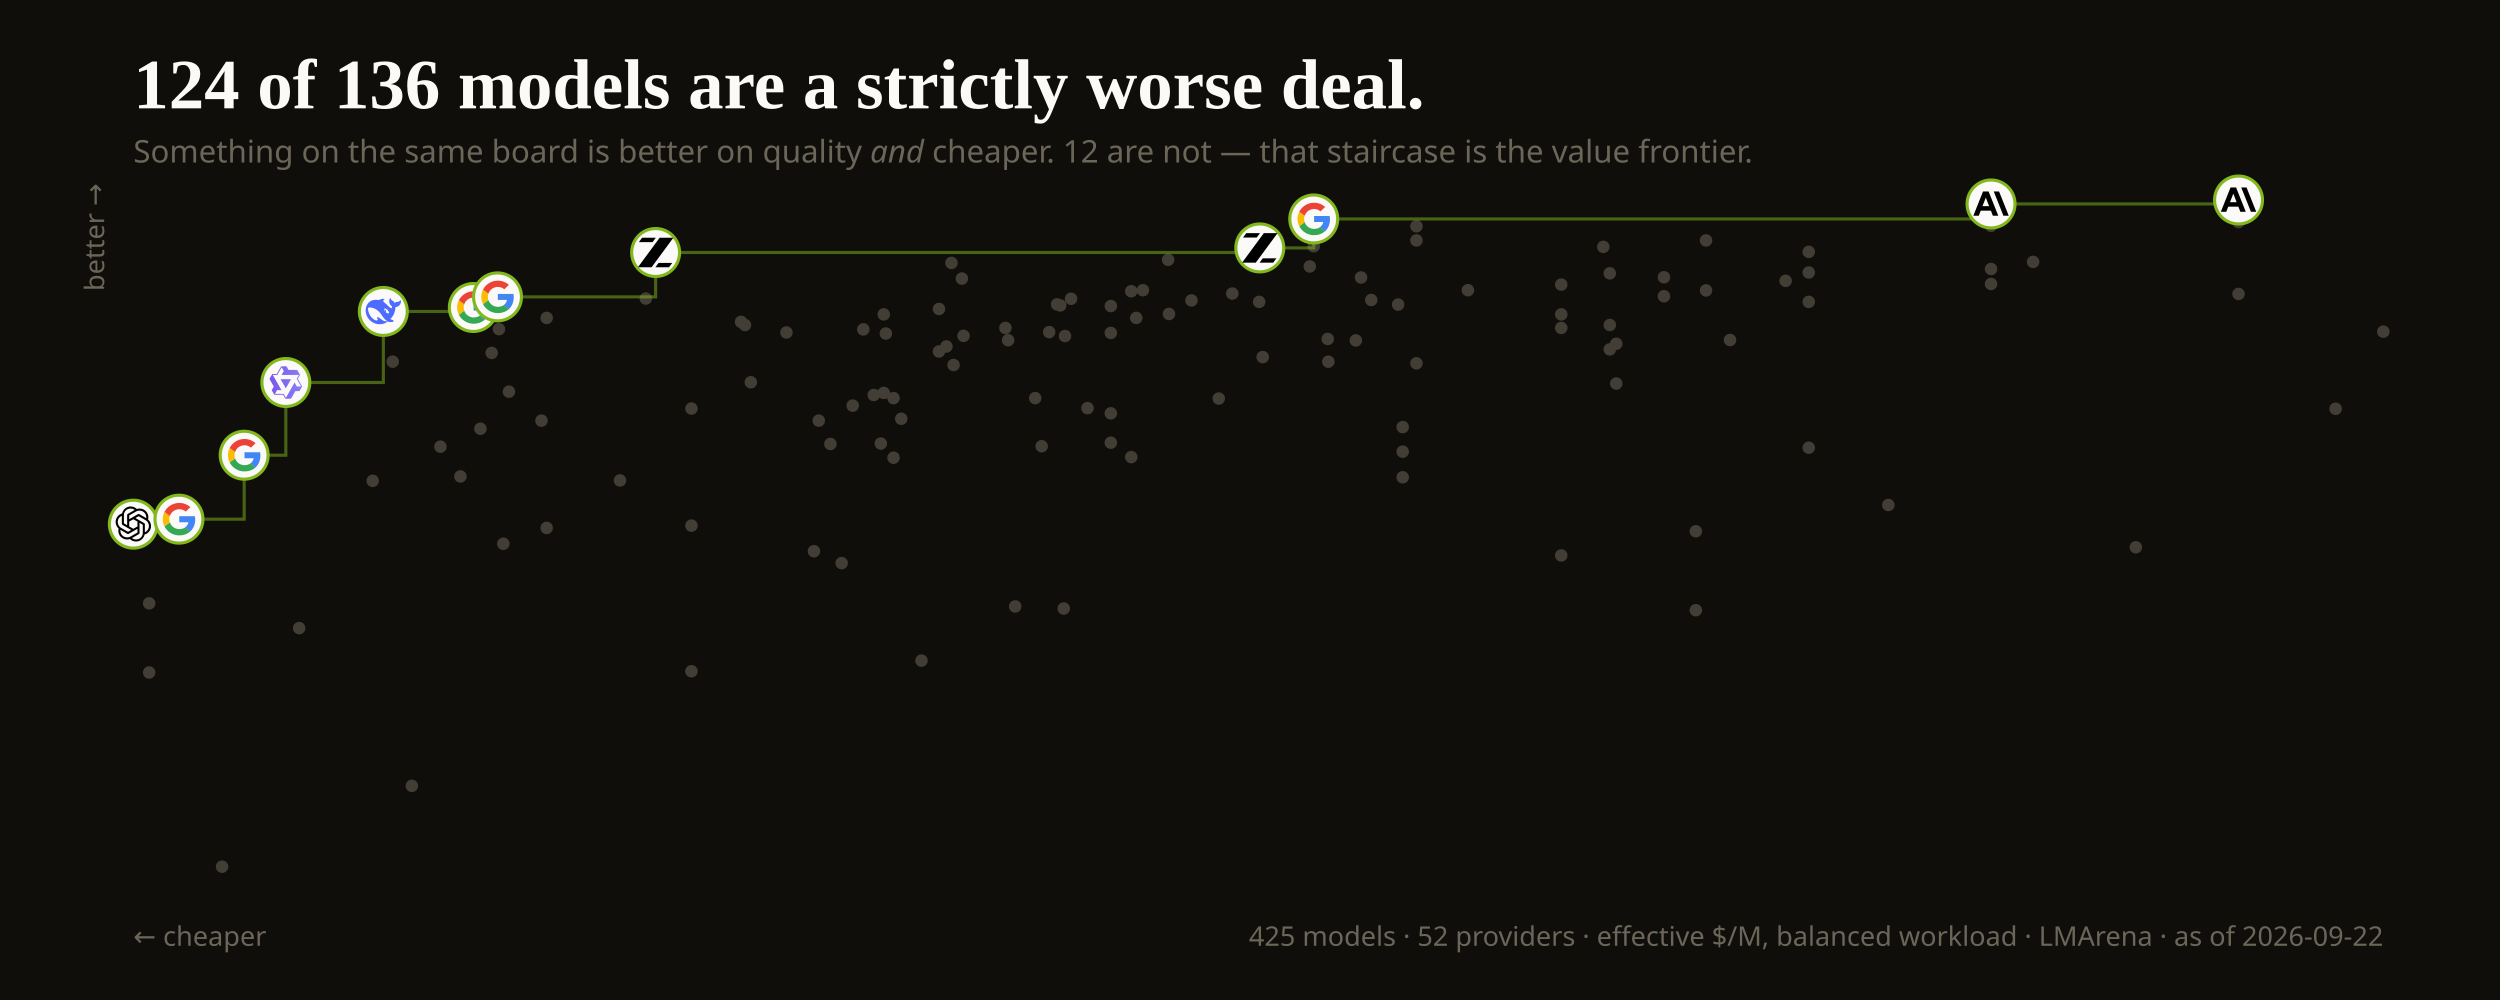
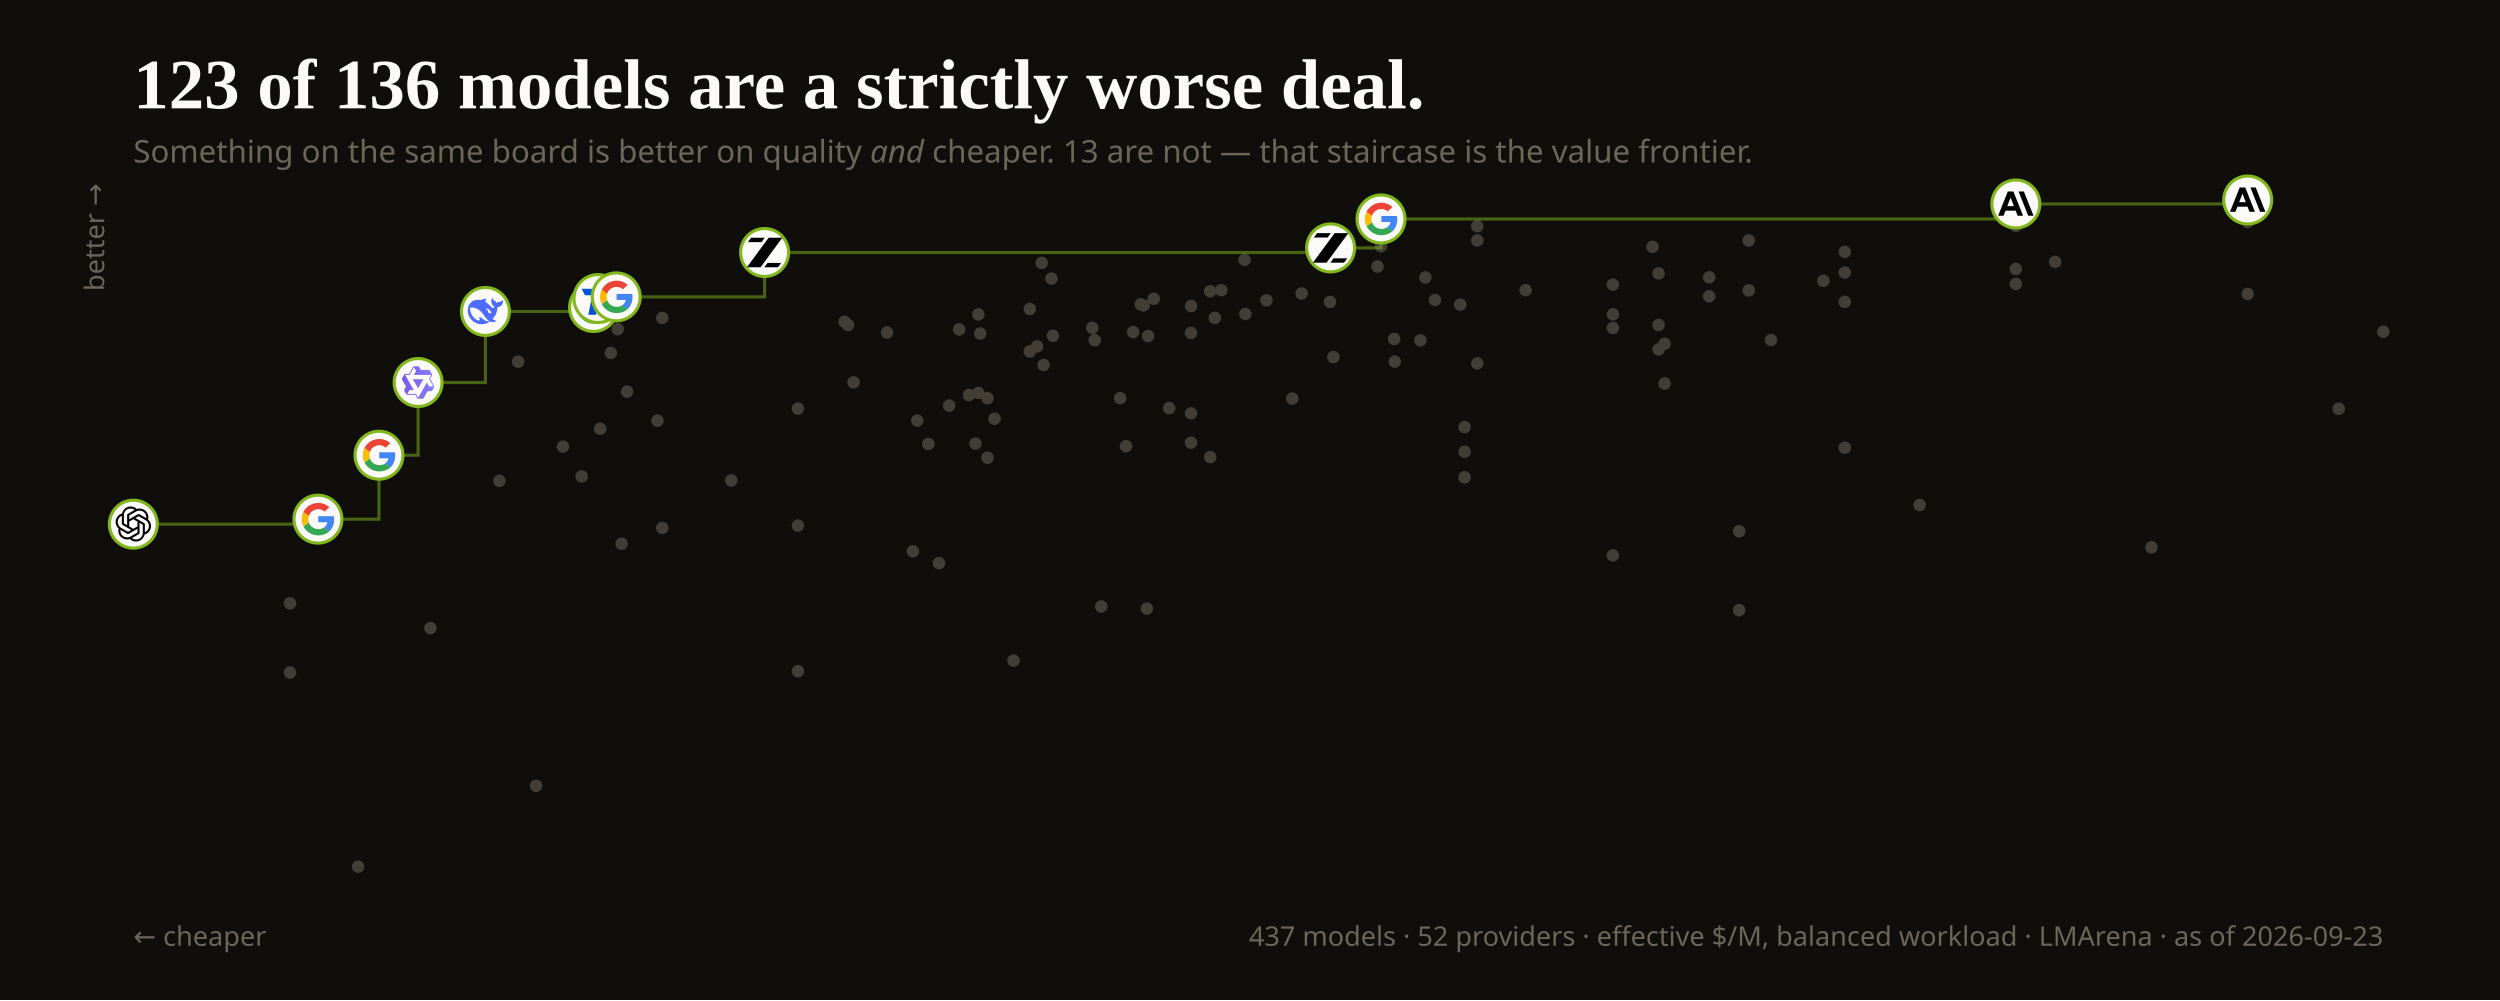
- <svg xmlns="http://www.w3.org/2000/svg" viewBox="0 0 1200 480" width="1200" height="480" role="img" aria-label="124 of 136 rated, priced models are beaten on quality and undercut on price. 12 are not.">
+ <svg xmlns="http://www.w3.org/2000/svg" viewBox="0 0 1200 480" width="1200" height="480" role="img" aria-label="123 of 136 rated, priced models are beaten on quality and undercut on price. 13 are not.">
  <rect width="1200" height="480" fill="#0F0E0B" />
-   <text x="64" y="52" fill="#FBFAF8" font-family="Georgia, 'Times New Roman', serif" font-size="34" font-weight="600">124 of 136 models are a strictly worse deal.</text>
-   <text x="64" y="78" fill="#6C6659" font-family="system-ui, sans-serif" font-size="15">Something on the same board is better on quality <tspan font-style="italic">and</tspan> cheaper. 12 are not — that staircase is the value frontier.</text>
-   <path d="M1074.5 141.1m-3 0a3 3 0 1 0 6 0a3 3 0 1 0 -6 0M679.9 108.6m-3 0a3 3 0 1 0 6 0a3 3 0 1 0 -6 0M178.9 230.8m-3 0a3 3 0 1 0 6 0a3 3 0 1 0 -6 0M571.9 144.2m-3 0a3 3 0 1 0 6 0a3 3 0 1 0 -6 0M630.6 108.1m-3 0a3 3 0 1 0 6 0a3 3 0 1 0 -6 0M749.4 150.9m-3 0a3 3 0 1 0 6 0a3 3 0 1 0 -6 0M244.3 188.0m-3 0a3 3 0 1 0 6 0a3 3 0 1 0 -6 0M483.9 163.3m-3 0a3 3 0 1 0 6 0a3 3 0 1 0 -6 0M630.6 118.2m-3 0a3 3 0 1 0 6 0a3 3 0 1 0 -6 0M533.2 146.9m-3 0a3 3 0 1 0 6 0a3 3 0 1 0 -6 0M658.2 144.0m-3 0a3 3 0 1 0 6 0a3 3 0 1 0 -6 0M868.2 120.9m-3 0a3 3 0 1 0 6 0a3 3 0 1 0 -6 0M679.9 115.4m-3 0a3 3 0 1 0 6 0a3 3 0 1 0 -6 0M424.2 150.9m-3 0a3 3 0 1 0 6 0a3 3 0 1 0 -6 0M818.9 139.4m-3 0a3 3 0 1 0 6 0a3 3 0 1 0 -6 0M798.7 133.1m-3 0a3 3 0 1 0 6 0a3 3 0 1 0 -6 0M749.4 136.6m-3 0a3 3 0 1 0 6 0a3 3 0 1 0 -6 0M310.0 143.3m-3 0a3 3 0 1 0 6 0a3 3 0 1 0 -6 0M798.7 142.2m-3 0a3 3 0 1 0 6 0a3 3 0 1 0 -6 0M560.7 124.7m-3 0a3 3 0 1 0 6 0a3 3 0 1 0 -6 0M1074.5 106.6m-3 0a3 3 0 1 0 6 0a3 3 0 1 0 -6 0M461.7 133.7m-3 0a3 3 0 1 0 6 0a3 3 0 1 0 -6 0M450.7 148.3m-3 0a3 3 0 1 0 6 0a3 3 0 1 0 -6 0M955.7 129.1m-3 0a3 3 0 1 0 6 0a3 3 0 1 0 -6 0M769.6 118.5m-3 0a3 3 0 1 0 6 0a3 3 0 1 0 -6 0M637.6 173.6m-3 0a3 3 0 1 0 6 0a3 3 0 1 0 -6 0M749.4 157.4m-3 0a3 3 0 1 0 6 0a3 3 0 1 0 -6 0M704.6 139.3m-3 0a3 3 0 1 0 6 0a3 3 0 1 0 -6 0M975.9 125.7m-3 0a3 3 0 1 0 6 0a3 3 0 1 0 -6 0M591.5 140.9m-3 0a3 3 0 1 0 6 0a3 3 0 1 0 -6 0M456.7 126.2m-3 0a3 3 0 1 0 6 0a3 3 0 1 0 -6 0M262.4 152.6m-3 0a3 3 0 1 0 6 0a3 3 0 1 0 -6 0M653.3 133.2m-3 0a3 3 0 1 0 6 0a3 3 0 1 0 -6 0M955.7 108.4m-3 0a3 3 0 1 0 6 0a3 3 0 1 0 -6 0M628.7 127.9m-3 0a3 3 0 1 0 6 0a3 3 0 1 0 -6 0M507.4 146.1m-3 0a3 3 0 1 0 6 0a3 3 0 1 0 -6 0M671.1 146.2m-3 0a3 3 0 1 0 6 0a3 3 0 1 0 -6 0M398.6 213.1m-3 0a3 3 0 1 0 6 0a3 3 0 1 0 -6 0M450.7 168.7m-3 0a3 3 0 1 0 6 0a3 3 0 1 0 -6 0M428.9 191.1m-3 0a3 3 0 1 0 6 0a3 3 0 1 0 -6 0M650.8 163.4m-3 0a3 3 0 1 0 6 0a3 3 0 1 0 -6 0M857.1 134.8m-3 0a3 3 0 1 0 6 0a3 3 0 1 0 -6 0M393.0 201.9m-3 0a3 3 0 1 0 6 0a3 3 0 1 0 -6 0M462.5 161.2m-3 0a3 3 0 1 0 6 0a3 3 0 1 0 -6 0M457.7 175.2m-3 0a3 3 0 1 0 6 0a3 3 0 1 0 -6 0M454.3 166.3m-3 0a3 3 0 1 0 6 0a3 3 0 1 0 -6 0M503.6 159.4m-3 0a3 3 0 1 0 6 0a3 3 0 1 0 -6 0M188.5 173.6m-3 0a3 3 0 1 0 6 0a3 3 0 1 0 -6 0M818.9 115.4m-3 0a3 3 0 1 0 6 0a3 3 0 1 0 -6 0M868.2 130.8m-3 0a3 3 0 1 0 6 0a3 3 0 1 0 -6 0M604.4 144.9m-3 0a3 3 0 1 0 6 0a3 3 0 1 0 -6 0M432.6 201.0m-3 0a3 3 0 1 0 6 0a3 3 0 1 0 -6 0M548.6 139.3m-3 0a3 3 0 1 0 6 0a3 3 0 1 0 -6 0M955.7 99.2m-3 0a3 3 0 1 0 6 0a3 3 0 1 0 -6 0M236.0 169.4m-3 0a3 3 0 1 0 6 0a3 3 0 1 0 -6 0M543.0 139.8m-3 0a3 3 0 1 0 6 0a3 3 0 1 0 -6 0M230.6 205.8m-3 0a3 3 0 1 0 6 0a3 3 0 1 0 -6 0M508.9 146.6m-3 0a3 3 0 1 0 6 0a3 3 0 1 0 -6 0M830.4 163.2m-3 0a3 3 0 1 0 6 0a3 3 0 1 0 -6 0M424.2 188.6m-3 0a3 3 0 1 0 6 0a3 3 0 1 0 -6 0M533.2 198.4m-3 0a3 3 0 1 0 6 0a3 3 0 1 0 -6 0M355.7 154.5m-3 0a3 3 0 1 0 6 0a3 3 0 1 0 -6 0M955.7 136.3m-3 0a3 3 0 1 0 6 0a3 3 0 1 0 -6 0M772.7 156.0m-3 0a3 3 0 1 0 6 0a3 3 0 1 0 -6 0M422.8 212.9m-3 0a3 3 0 1 0 6 0a3 3 0 1 0 -6 0M679.9 174.4m-3 0a3 3 0 1 0 6 0a3 3 0 1 0 -6 0M514.1 143.4m-3 0a3 3 0 1 0 6 0a3 3 0 1 0 -6 0M868.2 144.9m-3 0a3 3 0 1 0 6 0a3 3 0 1 0 -6 0M357.6 156.0m-3 0a3 3 0 1 0 6 0a3 3 0 1 0 -6 0M606.1 171.4m-3 0a3 3 0 1 0 6 0a3 3 0 1 0 -6 0M482.6 157.4m-3 0a3 3 0 1 0 6 0a3 3 0 1 0 -6 0M637.3 162.7m-3 0a3 3 0 1 0 6 0a3 3 0 1 0 -6 0M425.2 160.1m-3 0a3 3 0 1 0 6 0a3 3 0 1 0 -6 0M409.3 194.7m-3 0a3 3 0 1 0 6 0a3 3 0 1 0 -6 0M377.5 159.6m-3 0a3 3 0 1 0 6 0a3 3 0 1 0 -6 0M414.4 158.1m-3 0a3 3 0 1 0 6 0a3 3 0 1 0 -6 0M543.0 219.4m-3 0a3 3 0 1 0 6 0a3 3 0 1 0 -6 0M772.7 167.7m-3 0a3 3 0 1 0 6 0a3 3 0 1 0 -6 0M496.9 191.1m-3 0a3 3 0 1 0 6 0a3 3 0 1 0 -6 0M221.0 228.7m-3 0a3 3 0 1 0 6 0a3 3 0 1 0 -6 0M331.9 196.1m-3 0a3 3 0 1 0 6 0a3 3 0 1 0 -6 0M1144.0 159.2m-3 0a3 3 0 1 0 6 0a3 3 0 1 0 -6 0M561.1 150.7m-3 0a3 3 0 1 0 6 0a3 3 0 1 0 -6 0M360.4 183.5m-3 0a3 3 0 1 0 6 0a3 3 0 1 0 -6 0M511.2 161.3m-3 0a3 3 0 1 0 6 0a3 3 0 1 0 -6 0M239.5 158.0m-3 0a3 3 0 1 0 6 0a3 3 0 1 0 -6 0M533.2 212.5m-3 0a3 3 0 1 0 6 0a3 3 0 1 0 -6 0M533.2 159.8m-3 0a3 3 0 1 0 6 0a3 3 0 1 0 -6 0M772.7 131.2m-3 0a3 3 0 1 0 6 0a3 3 0 1 0 -6 0M545.4 152.6m-3 0a3 3 0 1 0 6 0a3 3 0 1 0 -6 0M868.2 214.9m-3 0a3 3 0 1 0 6 0a3 3 0 1 0 -6 0M297.6 230.6m-3 0a3 3 0 1 0 6 0a3 3 0 1 0 -6 0M211.4 214.4m-3 0a3 3 0 1 0 6 0a3 3 0 1 0 -6 0M522.0 195.9m-3 0a3 3 0 1 0 6 0a3 3 0 1 0 -6 0M775.8 165.0m-3 0a3 3 0 1 0 6 0a3 3 0 1 0 -6 0M673.3 205.0m-3 0a3 3 0 1 0 6 0a3 3 0 1 0 -6 0M775.8 184.1m-3 0a3 3 0 1 0 6 0a3 3 0 1 0 -6 0M500.0 214.2m-3 0a3 3 0 1 0 6 0a3 3 0 1 0 -6 0M262.4 253.4m-3 0a3 3 0 1 0 6 0a3 3 0 1 0 -6 0M419.4 189.6m-3 0a3 3 0 1 0 6 0a3 3 0 1 0 -6 0M259.9 201.9m-3 0a3 3 0 1 0 6 0a3 3 0 1 0 -6 0M673.3 216.8m-3 0a3 3 0 1 0 6 0a3 3 0 1 0 -6 0M673.3 229.1m-3 0a3 3 0 1 0 6 0a3 3 0 1 0 -6 0M71.6 289.6m-3 0a3 3 0 1 0 6 0a3 3 0 1 0 -6 0M585.0 191.3m-3 0a3 3 0 1 0 6 0a3 3 0 1 0 -6 0M143.6 301.5m-3 0a3 3 0 1 0 6 0a3 3 0 1 0 -6 0M428.9 219.7m-3 0a3 3 0 1 0 6 0a3 3 0 1 0 -6 0M1121.1 196.2m-3 0a3 3 0 1 0 6 0a3 3 0 1 0 -6 0M241.6 261.0m-3 0a3 3 0 1 0 6 0a3 3 0 1 0 -6 0M749.4 266.6m-3 0a3 3 0 1 0 6 0a3 3 0 1 0 -6 0M510.6 292.1m-3 0a3 3 0 1 0 6 0a3 3 0 1 0 -6 0M106.6 416.0m-3 0a3 3 0 1 0 6 0a3 3 0 1 0 -6 0M197.7 377.2m-3 0a3 3 0 1 0 6 0a3 3 0 1 0 -6 0M390.7 264.6m-3 0a3 3 0 1 0 6 0a3 3 0 1 0 -6 0M331.9 322.2m-3 0a3 3 0 1 0 6 0a3 3 0 1 0 -6 0M814.0 292.9m-3 0a3 3 0 1 0 6 0a3 3 0 1 0 -6 0M814.0 255.0m-3 0a3 3 0 1 0 6 0a3 3 0 1 0 -6 0M404.0 270.3m-3 0a3 3 0 1 0 6 0a3 3 0 1 0 -6 0M71.6 322.8m-3 0a3 3 0 1 0 6 0a3 3 0 1 0 -6 0M331.9 252.3m-3 0a3 3 0 1 0 6 0a3 3 0 1 0 -6 0M487.3 291.1m-3 0a3 3 0 1 0 6 0a3 3 0 1 0 -6 0M906.4 242.4m-3 0a3 3 0 1 0 6 0a3 3 0 1 0 -6 0M1025.2 262.7m-3 0a3 3 0 1 0 6 0a3 3 0 1 0 -6 0M442.3 317.1m-3 0a3 3 0 1 0 6 0a3 3 0 1 0 -6 0" fill="#6C6659" fill-opacity="0.55" />
-   <path d="M64.0 251.6L85.9 251.6L85.9 249.2L117.2 249.2L117.2 218.5L137.2 218.5L137.2 183.6L184.0 183.6L184.0 149.5L227.2 149.5L227.2 147.6L238.8 147.6L238.8 142.5L314.7 142.5L314.7 121.2L604.7 121.2L604.7 119.0L630.6 119.0L630.6 105.1L955.7 105.1L955.7 97.9L1074.5 97.9L1074.5 96.0" fill="none" stroke="#83B81D" stroke-width="1.5" stroke-opacity="0.5" />
+   <text x="64" y="52" fill="#FBFAF8" font-family="Georgia, 'Times New Roman', serif" font-size="34" font-weight="600">123 of 136 models are a strictly worse deal.</text>
+   <text x="64" y="78" fill="#6C6659" font-family="system-ui, sans-serif" font-size="15">Something on the same board is better on quality <tspan font-style="italic">and</tspan> cheaper. 13 are not — that staircase is the value frontier.</text>
+   <path d="M1078.9 141.1m-3 0a3 3 0 1 0 6 0a3 3 0 1 0 -6 0M709.1 108.6m-3 0a3 3 0 1 0 6 0a3 3 0 1 0 -6 0M239.7 230.8m-3 0a3 3 0 1 0 6 0a3 3 0 1 0 -6 0M607.9 144.2m-3 0a3 3 0 1 0 6 0a3 3 0 1 0 -6 0M662.9 108.1m-3 0a3 3 0 1 0 6 0a3 3 0 1 0 -6 0M774.2 150.9m-3 0a3 3 0 1 0 6 0a3 3 0 1 0 -6 0M301.0 188.0m-3 0a3 3 0 1 0 6 0a3 3 0 1 0 -6 0M525.5 163.3m-3 0a3 3 0 1 0 6 0a3 3 0 1 0 -6 0M662.9 118.2m-3 0a3 3 0 1 0 6 0a3 3 0 1 0 -6 0M571.7 146.9m-3 0a3 3 0 1 0 6 0a3 3 0 1 0 -6 0M688.8 144.0m-3 0a3 3 0 1 0 6 0a3 3 0 1 0 -6 0M885.5 120.9m-3 0a3 3 0 1 0 6 0a3 3 0 1 0 -6 0M709.1 115.4m-3 0a3 3 0 1 0 6 0a3 3 0 1 0 -6 0M469.6 150.9m-3 0a3 3 0 1 0 6 0a3 3 0 1 0 -6 0M839.4 139.4m-3 0a3 3 0 1 0 6 0a3 3 0 1 0 -6 0M820.4 133.1m-3 0a3 3 0 1 0 6 0a3 3 0 1 0 -6 0M774.2 136.6m-3 0a3 3 0 1 0 6 0a3 3 0 1 0 -6 0M820.4 142.2m-3 0a3 3 0 1 0 6 0a3 3 0 1 0 -6 0M597.4 124.7m-3 0a3 3 0 1 0 6 0a3 3 0 1 0 -6 0M1078.9 106.6m-3 0a3 3 0 1 0 6 0a3 3 0 1 0 -6 0M504.7 133.7m-3 0a3 3 0 1 0 6 0a3 3 0 1 0 -6 0M494.3 148.3m-3 0a3 3 0 1 0 6 0a3 3 0 1 0 -6 0M967.6 129.1m-3 0a3 3 0 1 0 6 0a3 3 0 1 0 -6 0M793.2 118.5m-3 0a3 3 0 1 0 6 0a3 3 0 1 0 -6 0M669.5 173.6m-3 0a3 3 0 1 0 6 0a3 3 0 1 0 -6 0M774.2 157.4m-3 0a3 3 0 1 0 6 0a3 3 0 1 0 -6 0M732.3 139.3m-3 0a3 3 0 1 0 6 0a3 3 0 1 0 -6 0M986.5 125.7m-3 0a3 3 0 1 0 6 0a3 3 0 1 0 -6 0M624.8 140.9m-3 0a3 3 0 1 0 6 0a3 3 0 1 0 -6 0M500.0 126.2m-3 0a3 3 0 1 0 6 0a3 3 0 1 0 -6 0M317.9 152.6m-3 0a3 3 0 1 0 6 0a3 3 0 1 0 -6 0M684.2 133.2m-3 0a3 3 0 1 0 6 0a3 3 0 1 0 -6 0M967.6 108.4m-3 0a3 3 0 1 0 6 0a3 3 0 1 0 -6 0M661.2 127.9m-3 0a3 3 0 1 0 6 0a3 3 0 1 0 -6 0M547.6 146.1m-3 0a3 3 0 1 0 6 0a3 3 0 1 0 -6 0M700.9 146.2m-3 0a3 3 0 1 0 6 0a3 3 0 1 0 -6 0M445.6 213.1m-3 0a3 3 0 1 0 6 0a3 3 0 1 0 -6 0M494.3 168.7m-3 0a3 3 0 1 0 6 0a3 3 0 1 0 -6 0M474.0 191.1m-3 0a3 3 0 1 0 6 0a3 3 0 1 0 -6 0M681.8 163.4m-3 0a3 3 0 1 0 6 0a3 3 0 1 0 -6 0M875.2 134.8m-3 0a3 3 0 1 0 6 0a3 3 0 1 0 -6 0M440.3 201.9m-3 0a3 3 0 1 0 6 0a3 3 0 1 0 -6 0M505.4 161.2m-3 0a3 3 0 1 0 6 0a3 3 0 1 0 -6 0M500.9 175.2m-3 0a3 3 0 1 0 6 0a3 3 0 1 0 -6 0M497.8 166.3m-3 0a3 3 0 1 0 6 0a3 3 0 1 0 -6 0M543.9 159.4m-3 0a3 3 0 1 0 6 0a3 3 0 1 0 -6 0M248.7 173.6m-3 0a3 3 0 1 0 6 0a3 3 0 1 0 -6 0M839.4 115.4m-3 0a3 3 0 1 0 6 0a3 3 0 1 0 -6 0M885.5 130.8m-3 0a3 3 0 1 0 6 0a3 3 0 1 0 -6 0M638.4 144.9m-3 0a3 3 0 1 0 6 0a3 3 0 1 0 -6 0M477.4 201.0m-3 0a3 3 0 1 0 6 0a3 3 0 1 0 -6 0M586.2 139.3m-3 0a3 3 0 1 0 6 0a3 3 0 1 0 -6 0M967.6 99.2m-3 0a3 3 0 1 0 6 0a3 3 0 1 0 -6 0M293.2 169.4m-3 0a3 3 0 1 0 6 0a3 3 0 1 0 -6 0M580.9 139.8m-3 0a3 3 0 1 0 6 0a3 3 0 1 0 -6 0M288.1 205.8m-3 0a3 3 0 1 0 6 0a3 3 0 1 0 -6 0M548.9 146.6m-3 0a3 3 0 1 0 6 0a3 3 0 1 0 -6 0M850.1 163.2m-3 0a3 3 0 1 0 6 0a3 3 0 1 0 -6 0M469.6 188.6m-3 0a3 3 0 1 0 6 0a3 3 0 1 0 -6 0M571.7 198.4m-3 0a3 3 0 1 0 6 0a3 3 0 1 0 -6 0M405.4 154.5m-3 0a3 3 0 1 0 6 0a3 3 0 1 0 -6 0M967.6 136.3m-3 0a3 3 0 1 0 6 0a3 3 0 1 0 -6 0M796.1 156.0m-3 0a3 3 0 1 0 6 0a3 3 0 1 0 -6 0M468.2 212.9m-3 0a3 3 0 1 0 6 0a3 3 0 1 0 -6 0M709.1 174.4m-3 0a3 3 0 1 0 6 0a3 3 0 1 0 -6 0M553.8 143.4m-3 0a3 3 0 1 0 6 0a3 3 0 1 0 -6 0M885.5 144.9m-3 0a3 3 0 1 0 6 0a3 3 0 1 0 -6 0M407.1 156.0m-3 0a3 3 0 1 0 6 0a3 3 0 1 0 -6 0M640.0 171.4m-3 0a3 3 0 1 0 6 0a3 3 0 1 0 -6 0M524.3 157.4m-3 0a3 3 0 1 0 6 0a3 3 0 1 0 -6 0M669.2 162.7m-3 0a3 3 0 1 0 6 0a3 3 0 1 0 -6 0M470.5 160.1m-3 0a3 3 0 1 0 6 0a3 3 0 1 0 -6 0M455.6 194.7m-3 0a3 3 0 1 0 6 0a3 3 0 1 0 -6 0M425.8 159.6m-3 0a3 3 0 1 0 6 0a3 3 0 1 0 -6 0M460.4 158.1m-3 0a3 3 0 1 0 6 0a3 3 0 1 0 -6 0M580.9 219.4m-3 0a3 3 0 1 0 6 0a3 3 0 1 0 -6 0M796.1 167.7m-3 0a3 3 0 1 0 6 0a3 3 0 1 0 -6 0M537.7 191.1m-3 0a3 3 0 1 0 6 0a3 3 0 1 0 -6 0M279.2 228.7m-3 0a3 3 0 1 0 6 0a3 3 0 1 0 -6 0M383.0 196.1m-3 0a3 3 0 1 0 6 0a3 3 0 1 0 -6 0M1144.0 159.2m-3 0a3 3 0 1 0 6 0a3 3 0 1 0 -6 0M597.8 150.7m-3 0a3 3 0 1 0 6 0a3 3 0 1 0 -6 0M409.7 183.5m-3 0a3 3 0 1 0 6 0a3 3 0 1 0 -6 0M551.1 161.3m-3 0a3 3 0 1 0 6 0a3 3 0 1 0 -6 0M296.5 158.0m-3 0a3 3 0 1 0 6 0a3 3 0 1 0 -6 0M571.7 212.5m-3 0a3 3 0 1 0 6 0a3 3 0 1 0 -6 0M571.7 159.8m-3 0a3 3 0 1 0 6 0a3 3 0 1 0 -6 0M796.1 131.2m-3 0a3 3 0 1 0 6 0a3 3 0 1 0 -6 0M583.1 152.6m-3 0a3 3 0 1 0 6 0a3 3 0 1 0 -6 0M885.5 214.9m-3 0a3 3 0 1 0 6 0a3 3 0 1 0 -6 0M351.0 230.6m-3 0a3 3 0 1 0 6 0a3 3 0 1 0 -6 0M270.2 214.4m-3 0a3 3 0 1 0 6 0a3 3 0 1 0 -6 0M561.2 195.9m-3 0a3 3 0 1 0 6 0a3 3 0 1 0 -6 0M799.0 165.0m-3 0a3 3 0 1 0 6 0a3 3 0 1 0 -6 0M703.0 205.0m-3 0a3 3 0 1 0 6 0a3 3 0 1 0 -6 0M799.0 184.1m-3 0a3 3 0 1 0 6 0a3 3 0 1 0 -6 0M540.5 214.2m-3 0a3 3 0 1 0 6 0a3 3 0 1 0 -6 0M317.9 253.4m-3 0a3 3 0 1 0 6 0a3 3 0 1 0 -6 0M465.1 189.6m-3 0a3 3 0 1 0 6 0a3 3 0 1 0 -6 0M315.6 201.9m-3 0a3 3 0 1 0 6 0a3 3 0 1 0 -6 0M703.0 216.8m-3 0a3 3 0 1 0 6 0a3 3 0 1 0 -6 0M703.0 229.1m-3 0a3 3 0 1 0 6 0a3 3 0 1 0 -6 0M139.2 289.6m-3 0a3 3 0 1 0 6 0a3 3 0 1 0 -6 0M620.3 191.3m-3 0a3 3 0 1 0 6 0a3 3 0 1 0 -6 0M206.6 301.5m-3 0a3 3 0 1 0 6 0a3 3 0 1 0 -6 0M474.0 219.7m-3 0a3 3 0 1 0 6 0a3 3 0 1 0 -6 0M1122.6 196.2m-3 0a3 3 0 1 0 6 0a3 3 0 1 0 -6 0M298.4 261.0m-3 0a3 3 0 1 0 6 0a3 3 0 1 0 -6 0M774.2 266.6m-3 0a3 3 0 1 0 6 0a3 3 0 1 0 -6 0M550.5 292.1m-3 0a3 3 0 1 0 6 0a3 3 0 1 0 -6 0M171.9 416.0m-3 0a3 3 0 1 0 6 0a3 3 0 1 0 -6 0M257.3 377.2m-3 0a3 3 0 1 0 6 0a3 3 0 1 0 -6 0M438.2 264.6m-3 0a3 3 0 1 0 6 0a3 3 0 1 0 -6 0M383.0 322.2m-3 0a3 3 0 1 0 6 0a3 3 0 1 0 -6 0M834.8 292.9m-3 0a3 3 0 1 0 6 0a3 3 0 1 0 -6 0M834.8 255.0m-3 0a3 3 0 1 0 6 0a3 3 0 1 0 -6 0M450.7 270.3m-3 0a3 3 0 1 0 6 0a3 3 0 1 0 -6 0M139.2 322.8m-3 0a3 3 0 1 0 6 0a3 3 0 1 0 -6 0M383.0 252.3m-3 0a3 3 0 1 0 6 0a3 3 0 1 0 -6 0M528.6 291.1m-3 0a3 3 0 1 0 6 0a3 3 0 1 0 -6 0M921.4 242.4m-3 0a3 3 0 1 0 6 0a3 3 0 1 0 -6 0M1032.7 262.7m-3 0a3 3 0 1 0 6 0a3 3 0 1 0 -6 0M486.5 317.1m-3 0a3 3 0 1 0 6 0a3 3 0 1 0 -6 0" fill="#6C6659" fill-opacity="0.55" />
+   <path d="M64.0 251.6L152.6 251.6L152.6 249.2L181.9 249.2L181.9 218.5L200.7 218.5L200.7 183.6L233.0 183.6L233.0 149.5L284.9 149.5L284.9 147.6L287.0 147.6L287.0 143.3L295.8 143.3L295.8 142.5L367.0 142.5L367.0 121.2L638.7 121.2L638.7 119.0L662.9 119.0L662.9 105.1L967.6 105.1L967.6 97.9L1078.9 97.9L1078.9 96.0" fill="none" stroke="#83B81D" stroke-width="1.5" stroke-opacity="0.5" />
  <circle cx="64.0" cy="251.6" r="11.5" fill="#FBFAF8" />
  <circle cx="64.0" cy="251.6" r="11.5" fill="none" stroke="#83B81D" stroke-width="1.5" />
  <svg x="55.5" y="243.1" width="17" height="17" viewBox="0 0 24 24">
    <path d="M9.205 8.658v-2.26c0-.19.072-.333.238-.428l4.543-2.616c.619-.357 1.356-.523 2.117-.523 2.854 0 4.662 2.212 4.662 4.566 0 .167 0 .357-.024.547l-4.71-2.759a.797.797 0 00-.856 0l-5.97 3.473zm10.609 8.8V12.06c0-.333-.143-.57-.429-.737l-5.97-3.473 1.95-1.118a.433.433 0 01.476 0l4.543 2.617c1.309.76 2.189 2.378 2.189 3.948 0 1.808-1.07 3.473-2.76 4.163zM7.802 12.703l-1.95-1.142c-.167-.095-.239-.238-.239-.428V5.899c0-2.545 1.95-4.472 4.591-4.472 1 0 1.927.333 2.712.928L8.23 5.067c-.285.166-.428.404-.428.737v6.898zM12 15.128l-2.795-1.57v-3.33L12 8.658l2.795 1.57v3.33L12 15.128zm1.796 7.23c-1 0-1.927-.332-2.712-.927l4.686-2.712c.285-.166.428-.404.428-.737v-6.898l1.974 1.142c.167.095.238.238.238.428v5.233c0 2.545-1.974 4.472-4.614 4.472zm-5.637-5.303l-4.544-2.617c-1.308-.761-2.188-2.378-2.188-3.948A4.482 4.482 0 014.21 6.327v5.423c0 .333.143.571.428.738l5.947 3.449-1.95 1.118a.432.432 0 01-.476 0zm-.262 3.9c-2.688 0-4.662-2.021-4.662-4.519 0-.19.024-.38.047-.57l4.686 2.71c.286.167.571.167.856 0l5.97-3.448v2.26c0 .19-.07.333-.237.428l-4.543 2.616c-.619.357-1.356.523-2.117.523zm5.899 2.83a5.947 5.947 0 005.827-4.756C22.287 18.339 24 15.84 24 13.296c0-1.665-.713-3.282-1.998-4.448.119-.5.19-.999.19-1.498 0-3.401-2.759-5.947-5.946-5.947-.642 0-1.26.095-1.88.31A5.962 5.962 0 0010.205 0a5.947 5.947 0 00-5.827 4.757C1.713 5.447 0 7.945 0 10.49c0 1.666.713 3.283 1.998 4.448-.119.5-.19 1-.19 1.499 0 3.401 2.759 5.946 5.946 5.946.642 0 1.26-.095 1.88-.309a5.96 5.96 0 004.162 1.713z" />
  </svg>
-   <circle cx="85.9" cy="249.2" r="11.5" fill="#FBFAF8" />
-   <circle cx="85.9" cy="249.2" r="11.5" fill="none" stroke="#83B81D" stroke-width="1.5" />
-   <svg x="77.4" y="240.7" width="17" height="17" viewBox="0 0 24 24">
+   <circle cx="152.6" cy="249.2" r="11.5" fill="#FBFAF8" />
+   <circle cx="152.6" cy="249.2" r="11.5" fill="none" stroke="#83B81D" stroke-width="1.5" />
+   <svg x="144.1" y="240.7" width="17" height="17" viewBox="0 0 24 24">
    <path d="M23 12.245c0-.905-.075-1.565-.236-2.25h-10.54v4.083h6.186c-.124 1.014-.797 2.542-2.294 3.569l-.021.136 3.332 2.53.23.022C21.779 18.417 23 15.593 23 12.245z" fill="#4285F4" />
    <path d="M12.225 23c3.03 0 5.574-.978 7.433-2.665l-3.542-2.688c-.948.648-2.22 1.1-3.891 1.1a6.745 6.745 0 01-6.386-4.572l-.132.011-3.465 2.628-.045.124C4.043 20.531 7.835 23 12.225 23z" fill="#34A853" />
    <path d="M5.84 14.175A6.65 6.65 0 015.463 12c0-.758.138-1.491.361-2.175l-.006-.147-3.508-2.67-.115.054A10.831 10.831 0 001 12c0 1.772.436 3.447 1.197 4.938l3.642-2.763z" fill="#FBBC05" />
    <path d="M12.225 5.253c2.108 0 3.529.892 4.34 1.638l3.167-3.031C17.787 2.088 15.255 1 12.225 1 7.834 1 4.043 3.469 2.197 7.062l3.63 2.763a6.77 6.77 0 016.398-4.572z" fill="#EB4335" />
  </svg>
-   <circle cx="117.2" cy="218.5" r="11.5" fill="#FBFAF8" />
-   <circle cx="117.2" cy="218.5" r="11.5" fill="none" stroke="#83B81D" stroke-width="1.5" />
-   <svg x="108.7" y="210.0" width="17" height="17" viewBox="0 0 24 24">
+   <circle cx="181.9" cy="218.5" r="11.5" fill="#FBFAF8" />
+   <circle cx="181.9" cy="218.5" r="11.5" fill="none" stroke="#83B81D" stroke-width="1.5" />
+   <svg x="173.4" y="210.0" width="17" height="17" viewBox="0 0 24 24">
    <path d="M23 12.245c0-.905-.075-1.565-.236-2.25h-10.54v4.083h6.186c-.124 1.014-.797 2.542-2.294 3.569l-.021.136 3.332 2.53.23.022C21.779 18.417 23 15.593 23 12.245z" fill="#4285F4" />
    <path d="M12.225 23c3.03 0 5.574-.978 7.433-2.665l-3.542-2.688c-.948.648-2.22 1.1-3.891 1.1a6.745 6.745 0 01-6.386-4.572l-.132.011-3.465 2.628-.045.124C4.043 20.531 7.835 23 12.225 23z" fill="#34A853" />
    <path d="M5.84 14.175A6.65 6.65 0 015.463 12c0-.758.138-1.491.361-2.175l-.006-.147-3.508-2.67-.115.054A10.831 10.831 0 001 12c0 1.772.436 3.447 1.197 4.938l3.642-2.763z" fill="#FBBC05" />
    <path d="M12.225 5.253c2.108 0 3.529.892 4.34 1.638l3.167-3.031C17.787 2.088 15.255 1 12.225 1 7.834 1 4.043 3.469 2.197 7.062l3.63 2.763a6.77 6.77 0 016.398-4.572z" fill="#EB4335" />
  </svg>
-   <circle cx="137.2" cy="183.6" r="11.5" fill="#FBFAF8" />
-   <circle cx="137.2" cy="183.6" r="11.5" fill="none" stroke="#83B81D" stroke-width="1.5" />
-   <svg x="128.7" y="175.1" width="17" height="17" viewBox="0 0 24 24">
+   <circle cx="200.7" cy="183.6" r="11.5" fill="#FBFAF8" />
+   <circle cx="200.7" cy="183.6" r="11.5" fill="none" stroke="#83B81D" stroke-width="1.5" />
+   <svg x="192.2" y="175.1" width="17" height="17" viewBox="0 0 24 24">
    <path d="M12.604 1.34c.393.69.784 1.382 1.174 2.075a.18.18 0 00.157.091h5.552c.174 0 .322.11.446.327l1.454 2.57c.19.337.24.478.024.837-.26.43-.513.864-.76 1.3l-.367.658c-.106.196-.223.28-.04.512l2.652 4.637c.172.301.111.494-.043.77-.437.785-.882 1.564-1.335 2.34-.159.272-.352.375-.68.37-.777-.016-1.552-.01-2.327.016a.099.099 0 00-.081.05 575.097 575.097 0 01-2.705 4.74c-.169.293-.38.363-.725.364-.997.003-2.002.004-3.017.002a.537.537 0 01-.465-.271l-1.335-2.323a.09.09 0 00-.083-.049H4.982c-.285.03-.553-.001-.805-.092l-1.603-2.77a.543.543 0 01-.002-.54l1.207-2.12a.198.198 0 000-.197 550.951 550.951 0 01-1.875-3.272l-.79-1.395c-.16-.31-.173-.496.095-.965.465-.813.927-1.625 1.387-2.436.132-.234.304-.334.584-.335a338.3 338.3 0 012.589-.001.124.124 0 00.107-.063l2.806-4.895a.488.488 0 01.422-.246c.524-.001 1.053 0 1.583-.006L11.704 1c.341-.003.724.032.9.34zm-3.432.403a.06.06 0 00-.052.03L6.254 6.788a.157.157 0 01-.135.078H3.253c-.056 0-.07.025-.041.074l5.81 10.156c.025.042.013.062-.034.063l-2.795.015a.218.218 0 00-.2.116l-1.32 2.31c-.044.078-.021.118.068.118l5.716.008c.046 0 .08.02.104.061l1.403 2.454c.046.081.092.082.139 0l5.006-8.76.783-1.382a.055.055 0 01.096 0l1.424 2.53a.122.122 0 00.107.062l2.763-.02a.04.04 0 00.035-.02.041.041 0 000-.04l-2.9-5.086a.108.108 0 010-.113l.293-.507 1.12-1.977c.024-.041.012-.062-.035-.062H9.2c-.059 0-.073-.026-.043-.077l1.434-2.505a.107.107 0 000-.114L9.225 1.774a.06.06 0 00-.053-.031zm6.29 8.02c.046 0 .058.02.034.06l-.832 1.465-2.613 4.585a.056.056 0 01-.05.029.058.058 0 01-.05-.029L8.498 9.841c-.02-.034-.01-.052.028-.054l.216-.012 6.722-.012z" fill="url(#lobe-icons-qwen-_R_0_)" fill-rule="nonzero" />
    <defs>
      <linearGradient id="lobe-icons-qwen-_R_0_" x1="0%" x2="100%" y1="0%" y2="0%">
        <stop offset="0%" stop-color="#6336E7" stop-opacity=".84" />
        <stop offset="100%" stop-color="#6F69F7" stop-opacity=".84" />
      </linearGradient>
    </defs>
  </svg>
-   <circle cx="184.0" cy="149.5" r="11.5" fill="#FBFAF8" />
-   <circle cx="184.0" cy="149.5" r="11.5" fill="none" stroke="#83B81D" stroke-width="1.5" />
-   <svg x="175.5" y="141.0" width="17" height="17" viewBox="0 0 24 24">
+   <circle cx="233.0" cy="149.5" r="11.5" fill="#FBFAF8" />
+   <circle cx="233.0" cy="149.5" r="11.5" fill="none" stroke="#83B81D" stroke-width="1.5" />
+   <svg x="224.5" y="141.0" width="17" height="17" viewBox="0 0 24 24">
    <path d="M23.748 4.482c-.254-.124-.364.113-.512.234-.051.039-.094.09-.137.136-.372.397-.806.657-1.373.626-.829-.046-1.537.214-2.163.848-.133-.782-.575-1.248-1.247-1.548-.352-.156-.708-.311-.955-.65-.172-.241-.219-.51-.305-.774-.055-.16-.11-.323-.293-.35-.2-.031-.278.136-.356.276-.313.572-.434 1.202-.422 1.84.027 1.436.633 2.58 1.838 3.393.137.093.172.187.129.323-.082.28-.18.552-.266.833-.055.179-.137.217-.329.14a5.526 5.526 0 01-1.736-1.18c-.857-.828-1.631-1.742-2.597-2.458a11.365 11.365 0 00-.689-.471c-.985-.957.13-1.743.388-1.836.27-.098.093-.432-.779-.428-.872.004-1.67.295-2.687.684a3.055 3.055 0 01-.465.137 9.597 9.597 0 00-2.883-.102c-1.885.21-3.39 1.102-4.497 2.623C.082 8.606-.231 10.684.152 12.85c.403 2.284 1.569 4.175 3.36 5.653 1.858 1.533 3.997 2.284 6.438 2.14 1.482-.085 3.133-.284 4.994-1.86.47.234.962.327 1.78.397.63.059 1.236-.03 1.705-.128.735-.156.684-.837.419-.961-2.155-1.004-1.682-.595-2.113-.926 1.096-1.296 2.746-2.642 3.392-7.003.05-.347.007-.565 0-.845-.004-.17.035-.237.23-.256a4.173 4.173 0 001.545-.475c1.396-.763 1.96-2.015 2.093-3.517.02-.23-.004-.467-.247-.588zM11.581 18c-2.089-1.642-3.102-2.183-3.52-2.16-.392.024-.321.471-.235.763.09.288.207.486.371.739.114.167.192.416-.113.603-.673.416-1.842-.14-1.897-.167-1.361-.802-2.5-1.86-3.301-3.307-.774-1.393-1.224-2.887-1.298-4.482-.02-.386.093-.522.477-.592a4.696 4.696 0 011.529-.039c2.132.312 3.946 1.265 5.468 2.774.868.86 1.525 1.887 2.202 2.891.72 1.066 1.494 2.082 2.48 2.914.348.292.625.514.891.677-.802.09-2.14.11-3.054-.614zm1-6.44a.306.306 0 01.415-.287.302.302 0 01.2.288.306.306 0 01-.31.307.303.303 0 01-.304-.308zm3.11 1.596c-.2.081-.399.151-.59.16a1.245 1.245 0 01-.798-.254c-.274-.23-.47-.358-.552-.758a1.73 1.73 0 01.016-.588c.07-.327-.008-.537-.239-.727-.187-.156-.426-.199-.688-.199a.559.559 0 01-.254-.078c-.11-.054-.2-.19-.114-.358.028-.054.16-.186.192-.21.356-.202.767-.136 1.146.016.352.144.618.408 1.001.782.391.451.462.576.685.914.176.265.336.537.445.848.067.195-.019.354-.25.452z" fill="#4D6BFE" />
  </svg>
-   <circle cx="227.2" cy="147.6" r="11.5" fill="#FBFAF8" />
-   <circle cx="227.2" cy="147.6" r="11.5" fill="none" stroke="#83B81D" stroke-width="1.5" />
-   <svg x="218.7" y="139.1" width="17" height="17" viewBox="0 0 24 24">
+   <circle cx="284.9" cy="147.6" r="11.5" fill="#FBFAF8" />
+   <circle cx="284.9" cy="147.6" r="11.5" fill="none" stroke="#83B81D" stroke-width="1.5" />
+   <svg x="276.4" y="139.1" width="17" height="17" viewBox="0 0 24 24">
    <path d="M23 12.245c0-.905-.075-1.565-.236-2.25h-10.54v4.083h6.186c-.124 1.014-.797 2.542-2.294 3.569l-.021.136 3.332 2.53.23.022C21.779 18.417 23 15.593 23 12.245z" fill="#4285F4" />
    <path d="M12.225 23c3.03 0 5.574-.978 7.433-2.665l-3.542-2.688c-.948.648-2.22 1.1-3.891 1.1a6.745 6.745 0 01-6.386-4.572l-.132.011-3.465 2.628-.045.124C4.043 20.531 7.835 23 12.225 23z" fill="#34A853" />
    <path d="M5.84 14.175A6.65 6.65 0 015.463 12c0-.758.138-1.491.361-2.175l-.006-.147-3.508-2.67-.115.054A10.831 10.831 0 001 12c0 1.772.436 3.447 1.197 4.938l3.642-2.763z" fill="#FBBC05" />
    <path d="M12.225 5.253c2.108 0 3.529.892 4.34 1.638l3.167-3.031C17.787 2.088 15.255 1 12.225 1 7.834 1 4.043 3.469 2.197 7.062l3.63 2.763a6.77 6.77 0 016.398-4.572z" fill="#EB4335" />
  </svg>
-   <circle cx="238.8" cy="142.5" r="11.5" fill="#FBFAF8" />
-   <circle cx="238.8" cy="142.5" r="11.5" fill="none" stroke="#83B81D" stroke-width="1.5" />
-   <svg x="230.3" y="134.0" width="17" height="17" viewBox="0 0 24 24">
+   <circle cx="287.0" cy="143.3" r="11.5" fill="#FBFAF8" />
+   <circle cx="287.0" cy="143.3" r="11.5" fill="none" stroke="#83B81D" stroke-width="1.5" />
+   <svg x="278.5" y="134.8" width="17" height="17" viewBox="0 0 24 24">
+     <path d="M9.976 1L24 9.8l-10.587.015L10.723 23H5.489L8.18 9.8H3.244L1 5.4h8.077L9.976 1z" fill="#0052D9" fill-rule="evenodd" />
+   </svg>
+   <circle cx="295.8" cy="142.5" r="11.5" fill="#FBFAF8" />
+   <circle cx="295.8" cy="142.5" r="11.5" fill="none" stroke="#83B81D" stroke-width="1.5" />
+   <svg x="287.3" y="134.0" width="17" height="17" viewBox="0 0 24 24">
    <path d="M23 12.245c0-.905-.075-1.565-.236-2.25h-10.54v4.083h6.186c-.124 1.014-.797 2.542-2.294 3.569l-.021.136 3.332 2.53.23.022C21.779 18.417 23 15.593 23 12.245z" fill="#4285F4" />
    <path d="M12.225 23c3.03 0 5.574-.978 7.433-2.665l-3.542-2.688c-.948.648-2.22 1.1-3.891 1.1a6.745 6.745 0 01-6.386-4.572l-.132.011-3.465 2.628-.045.124C4.043 20.531 7.835 23 12.225 23z" fill="#34A853" />
    <path d="M5.84 14.175A6.65 6.65 0 015.463 12c0-.758.138-1.491.361-2.175l-.006-.147-3.508-2.67-.115.054A10.831 10.831 0 001 12c0 1.772.436 3.447 1.197 4.938l3.642-2.763z" fill="#FBBC05" />
    <path d="M12.225 5.253c2.108 0 3.529.892 4.34 1.638l3.167-3.031C17.787 2.088 15.255 1 12.225 1 7.834 1 4.043 3.469 2.197 7.062l3.63 2.763a6.77 6.77 0 016.398-4.572z" fill="#EB4335" />
  </svg>
-   <circle cx="314.7" cy="121.2" r="11.5" fill="#FBFAF8" />
-   <circle cx="314.7" cy="121.2" r="11.5" fill="none" stroke="#83B81D" stroke-width="1.5" />
-   <svg x="306.2" y="112.7" width="17" height="17" viewBox="0 0 24 24">
+   <circle cx="367.0" cy="121.2" r="11.5" fill="#FBFAF8" />
+   <circle cx="367.0" cy="121.2" r="11.5" fill="none" stroke="#83B81D" stroke-width="1.5" />
+   <svg x="358.5" y="112.7" width="17" height="17" viewBox="0 0 24 24">
    <path d="M12.105 2L9.927 4.953H.653L2.83 2h9.276zM23.254 19.048L21.078 22h-9.242l2.174-2.952h9.244zM24 2L9.264 22H0L14.736 2H24z" />
  </svg>
-   <circle cx="604.7" cy="119.0" r="11.5" fill="#FBFAF8" />
-   <circle cx="604.7" cy="119.0" r="11.5" fill="none" stroke="#83B81D" stroke-width="1.5" />
-   <svg x="596.2" y="110.5" width="17" height="17" viewBox="0 0 24 24">
+   <circle cx="638.7" cy="119.0" r="11.5" fill="#FBFAF8" />
+   <circle cx="638.7" cy="119.0" r="11.5" fill="none" stroke="#83B81D" stroke-width="1.5" />
+   <svg x="630.2" y="110.5" width="17" height="17" viewBox="0 0 24 24">
    <path d="M12.105 2L9.927 4.953H.653L2.83 2h9.276zM23.254 19.048L21.078 22h-9.242l2.174-2.952h9.244zM24 2L9.264 22H0L14.736 2H24z" />
  </svg>
-   <circle cx="630.6" cy="105.1" r="11.5" fill="#FBFAF8" />
-   <circle cx="630.6" cy="105.1" r="11.5" fill="none" stroke="#83B81D" stroke-width="1.5" />
-   <svg x="622.1" y="96.6" width="17" height="17" viewBox="0 0 24 24">
+   <circle cx="662.9" cy="105.1" r="11.5" fill="#FBFAF8" />
+   <circle cx="662.9" cy="105.1" r="11.5" fill="none" stroke="#83B81D" stroke-width="1.5" />
+   <svg x="654.4" y="96.6" width="17" height="17" viewBox="0 0 24 24">
    <path d="M23 12.245c0-.905-.075-1.565-.236-2.25h-10.54v4.083h6.186c-.124 1.014-.797 2.542-2.294 3.569l-.021.136 3.332 2.53.23.022C21.779 18.417 23 15.593 23 12.245z" fill="#4285F4" />
    <path d="M12.225 23c3.03 0 5.574-.978 7.433-2.665l-3.542-2.688c-.948.648-2.22 1.1-3.891 1.1a6.745 6.745 0 01-6.386-4.572l-.132.011-3.465 2.628-.045.124C4.043 20.531 7.835 23 12.225 23z" fill="#34A853" />
    <path d="M5.84 14.175A6.65 6.65 0 015.463 12c0-.758.138-1.491.361-2.175l-.006-.147-3.508-2.67-.115.054A10.831 10.831 0 001 12c0 1.772.436 3.447 1.197 4.938l3.642-2.763z" fill="#FBBC05" />
    <path d="M12.225 5.253c2.108 0 3.529.892 4.34 1.638l3.167-3.031C17.787 2.088 15.255 1 12.225 1 7.834 1 4.043 3.469 2.197 7.062l3.63 2.763a6.77 6.77 0 016.398-4.572z" fill="#EB4335" />
  </svg>
-   <circle cx="955.7" cy="97.9" r="11.5" fill="#FBFAF8" />
-   <circle cx="955.7" cy="97.9" r="11.5" fill="none" stroke="#83B81D" stroke-width="1.5" />
-   <svg x="947.2" y="89.4" width="17" height="17" viewBox="0 0 24 24">
+   <circle cx="967.6" cy="97.9" r="11.5" fill="#FBFAF8" />
+   <circle cx="967.6" cy="97.9" r="11.5" fill="none" stroke="#83B81D" stroke-width="1.5" />
+   <svg x="959.1" y="89.4" width="17" height="17" viewBox="0 0 24 24">
    <path d="M13.827 3.52h3.603L24 20h-3.603l-6.57-16.48zm-7.258 0h3.767L16.906 20h-3.674l-1.343-3.461H5.017l-1.344 3.46H0L6.57 3.522zm4.132 9.959L8.453 7.687 6.205 13.48H10.7z" />
  </svg>
-   <circle cx="1074.5" cy="96.0" r="11.5" fill="#FBFAF8" />
-   <circle cx="1074.5" cy="96.0" r="11.5" fill="none" stroke="#83B81D" stroke-width="1.5" />
-   <svg x="1066.0" y="87.5" width="17" height="17" viewBox="0 0 24 24">
+   <circle cx="1078.9" cy="96.0" r="11.5" fill="#FBFAF8" />
+   <circle cx="1078.9" cy="96.0" r="11.5" fill="none" stroke="#83B81D" stroke-width="1.5" />
+   <svg x="1070.4" y="87.5" width="17" height="17" viewBox="0 0 24 24">
    <path d="M13.827 3.52h3.603L24 20h-3.603l-6.57-16.48zm-7.258 0h3.767L16.906 20h-3.674l-1.343-3.461H5.017l-1.344 3.46H0L6.57 3.522zm4.132 9.959L8.453 7.687 6.205 13.48H10.7z" />
  </svg>
  <text x="64" y="454" fill="#6C6659" font-family="system-ui, sans-serif" font-size="13">← cheaper</text>
-   <text x="1144" y="454" fill="#6C6659" font-family="system-ui, sans-serif" font-size="13" text-anchor="end">425 models · 52 providers · effective $/M, balanced workload · LMArena · as of 2026-09-22</text>
+   <text x="1144" y="454" fill="#6C6659" font-family="system-ui, sans-serif" font-size="13" text-anchor="end">437 models · 52 providers · effective $/M, balanced workload · LMArena · as of 2026-09-23</text>
  <text x="50" y="88" fill="#6C6659" font-family="system-ui, sans-serif" font-size="13" transform="rotate(-90 50 88)" text-anchor="end">better →</text>
</svg>
